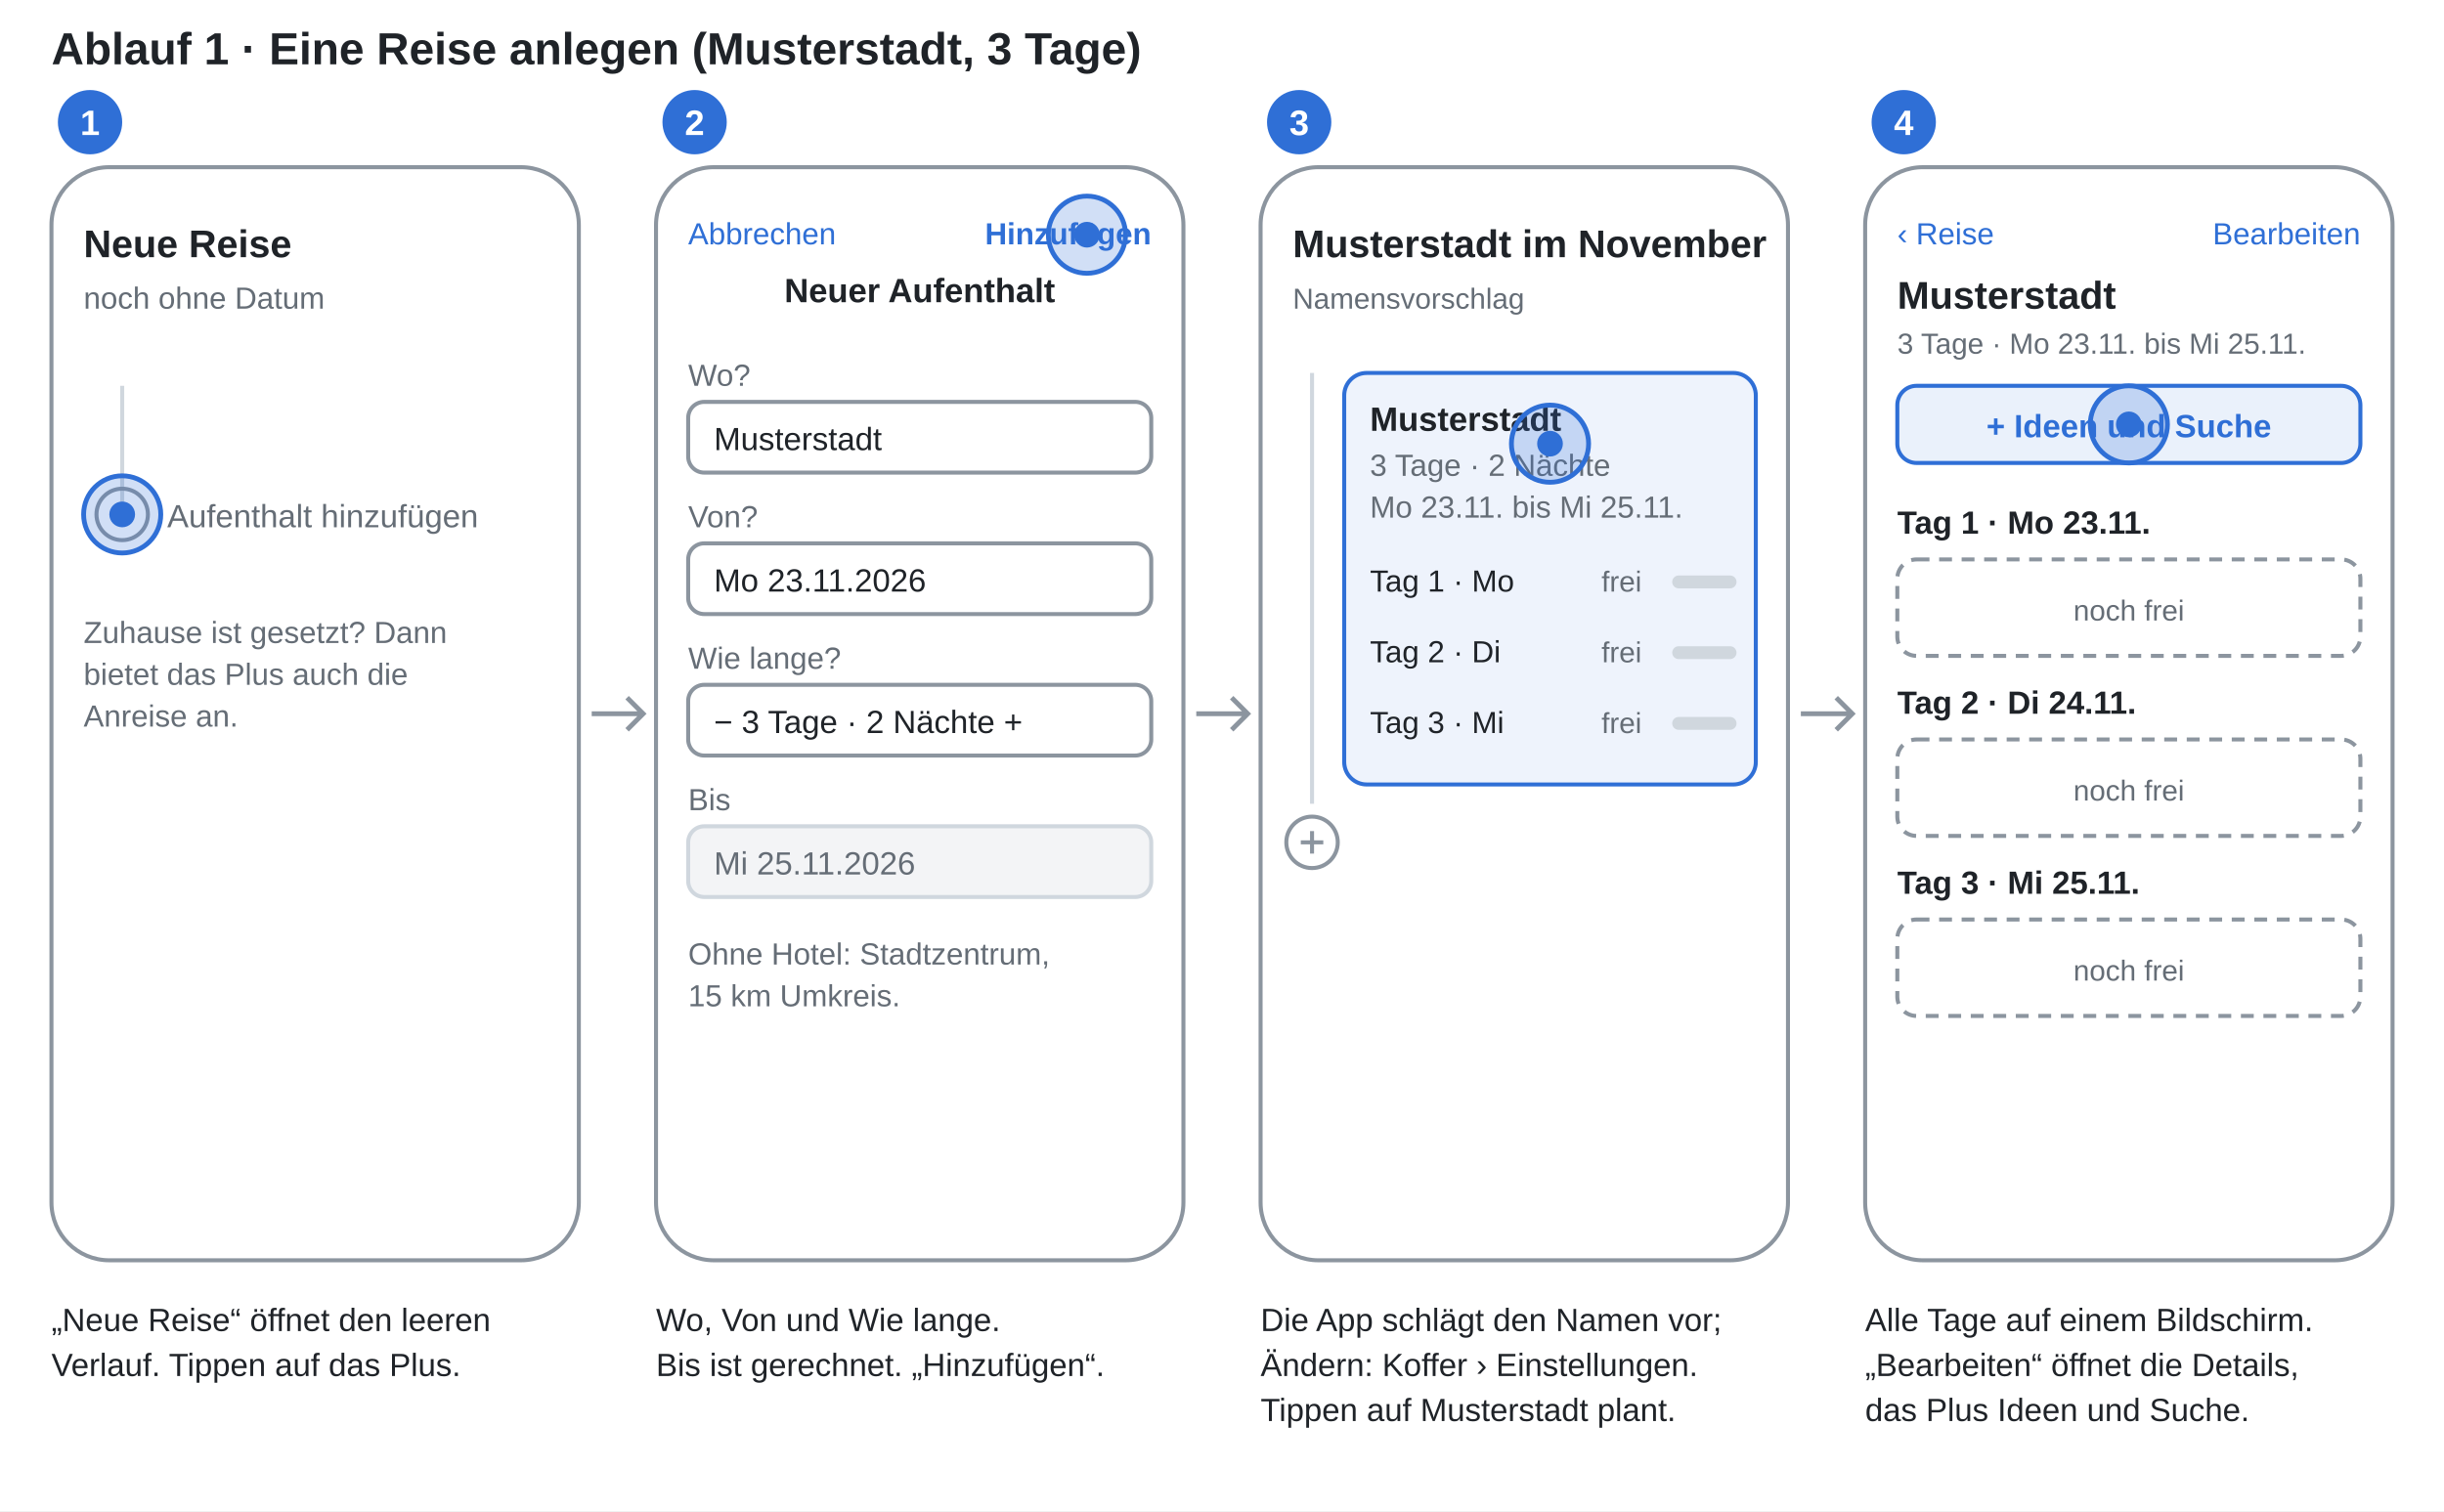
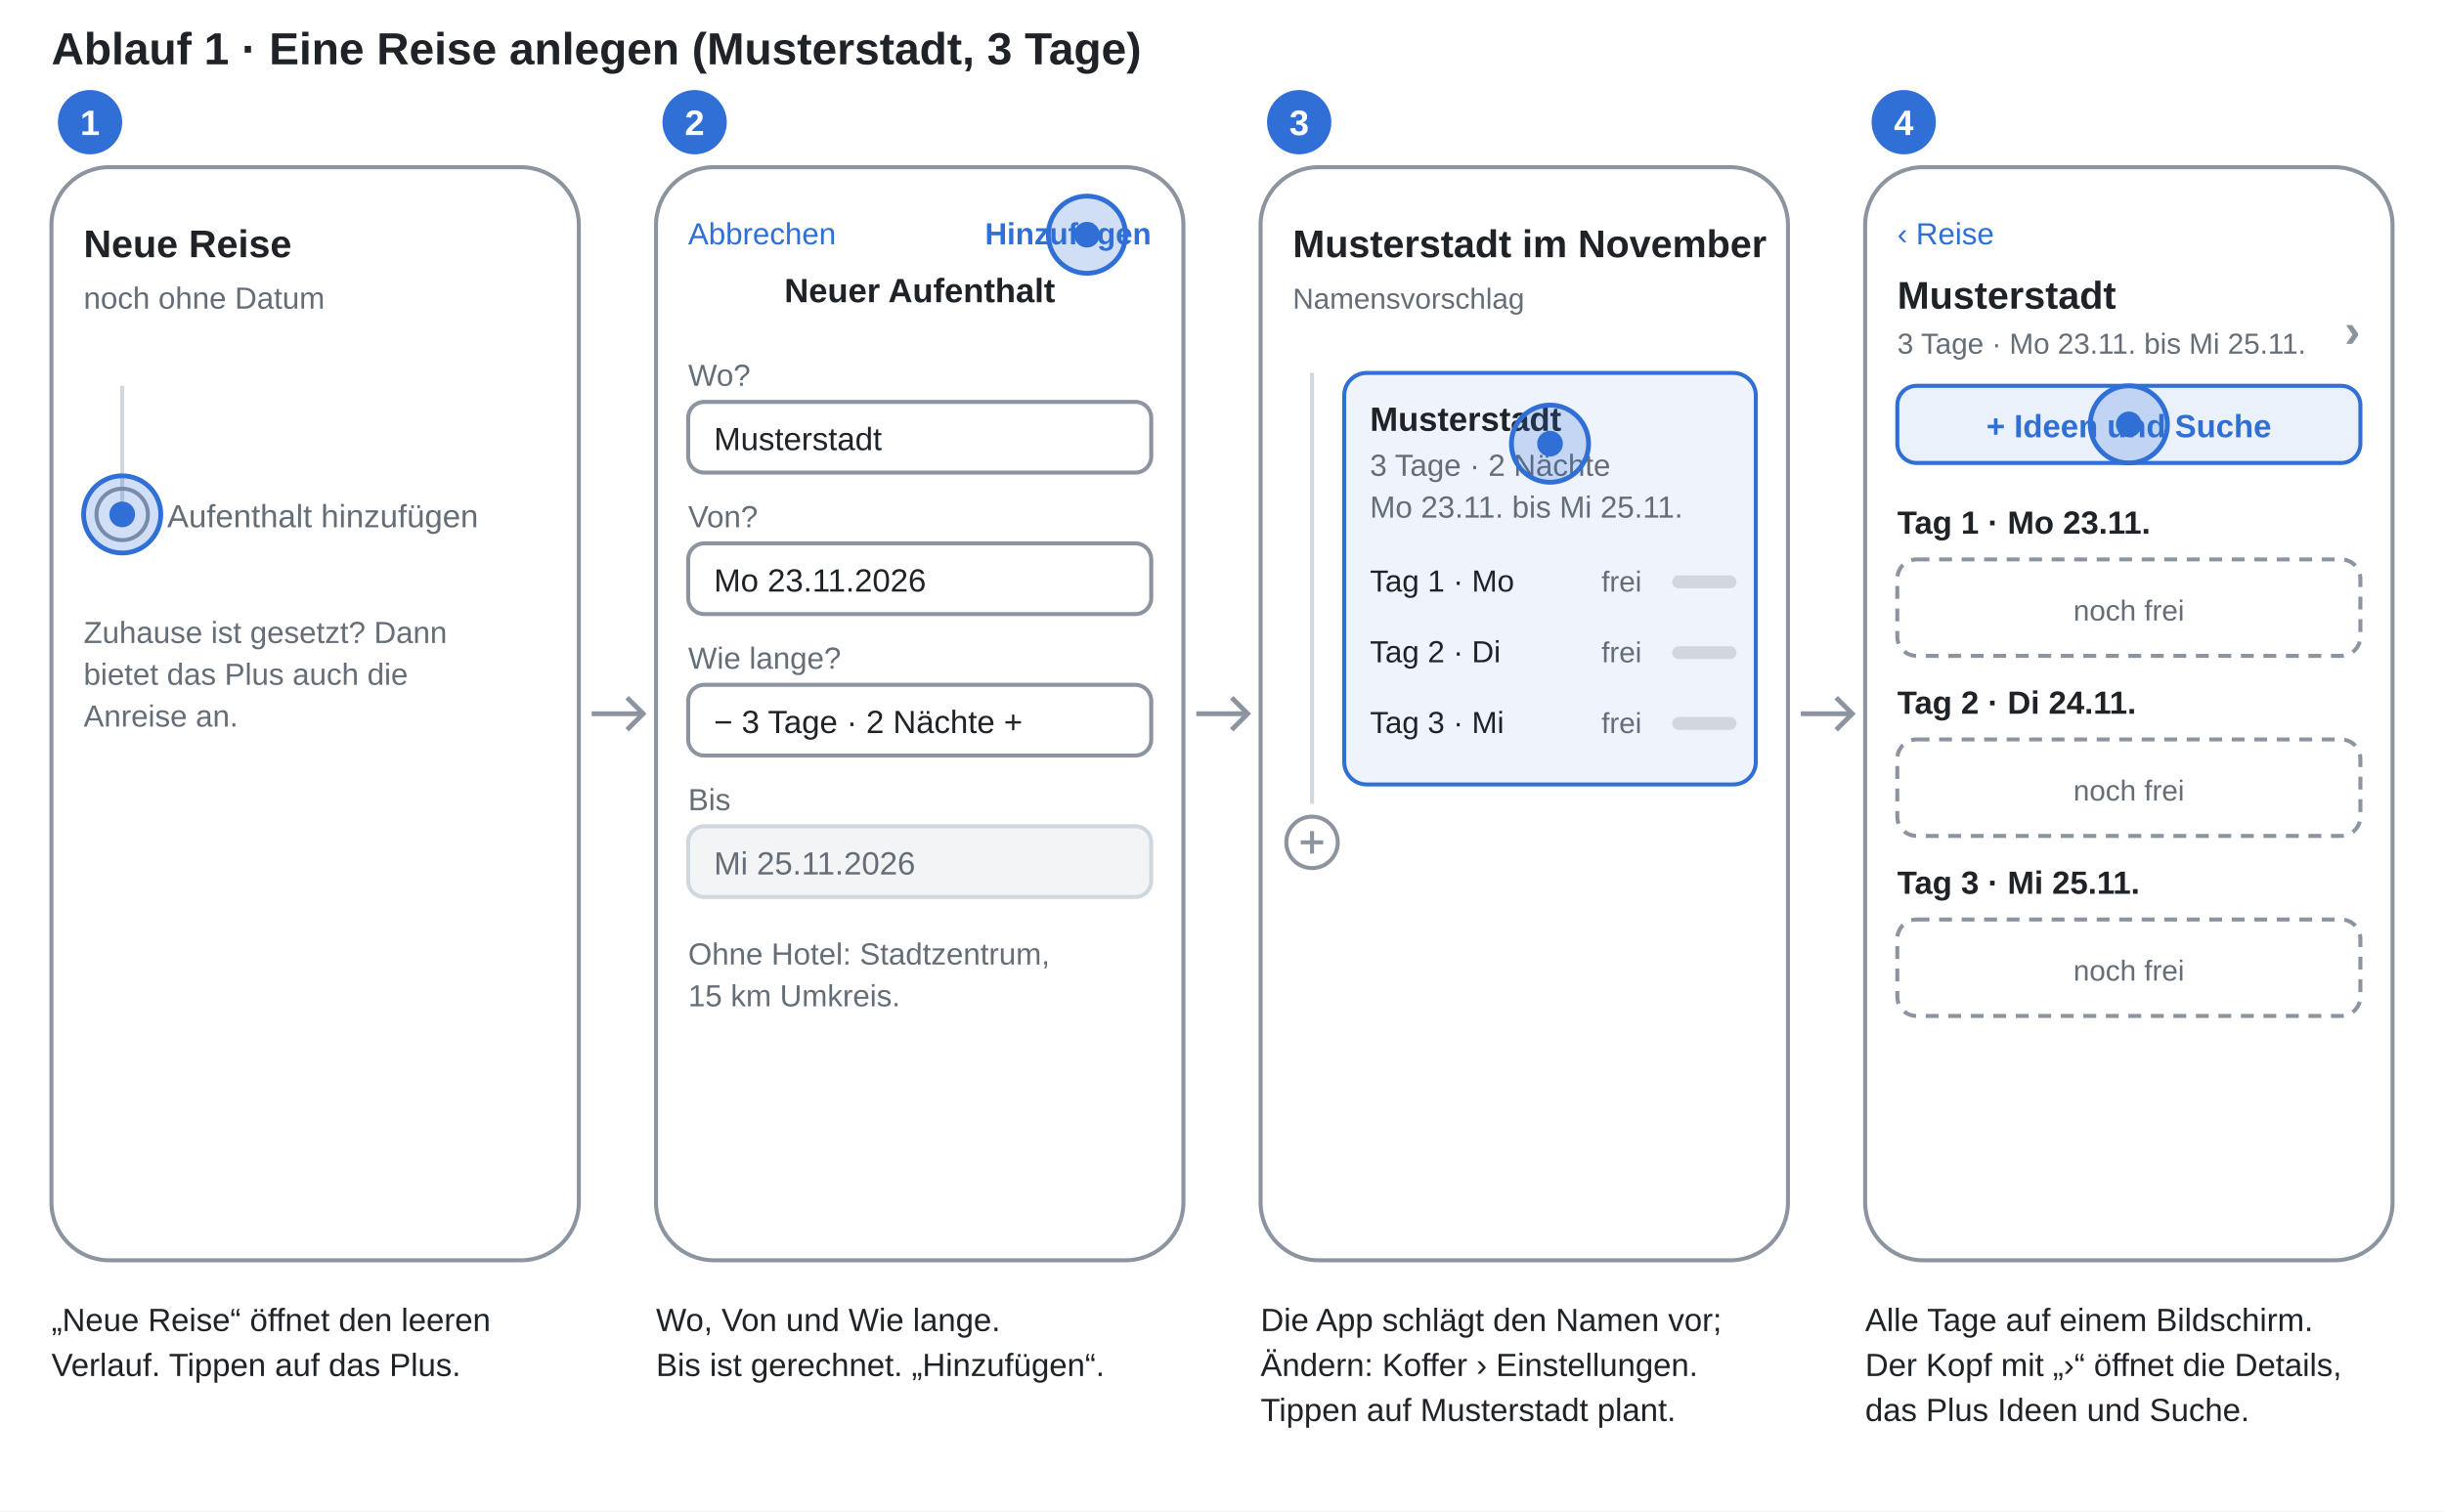
<svg xmlns="http://www.w3.org/2000/svg" width="760" height="470" font-family="-apple-system, 'Helvetica Neue', Arial, sans-serif" viewBox="0 0 760 470" role="img" aria-label="Vier Schritte vom leeren Verlauf bis zur Planungsansicht eines Aufenthalts" font-size="10">
  <rect width="100%" height="100%" fill="#ffffff" />
  <text x="16" y="20" font-size="14" font-weight="600" fill="#1f2328">Ablauf 1 · Eine Reise anlegen (Musterstadt, 3 Tage)</text>
  <g>
    <rect x="16" y="52" width="164" height="340" rx="18" fill="none" stroke="#8c959f" stroke-width="1.25" />
    <circle cx="28" cy="38" r="10" fill="#2f6fd6" />
    <text x="28" y="42" font-size="11" font-weight="600" fill="white" text-anchor="middle">1</text>
    <path d="M184 222.0h16m-5 -5l5 5l-5 5" fill="none" stroke="#8c959f" stroke-width="1.5" />
  </g>
  <text x="16" y="414" font-size="10" fill="#1f2328">„Neue Reise“ öffnet den leeren</text>
  <text x="16" y="428" font-size="10" fill="#1f2328">Verlauf. Tippen auf das Plus.</text>
  <text x="26" y="80" font-size="12" font-weight="600" fill="#1f2328">Neue Reise</text>
  <text x="26" y="96" font-size="9.5" fill="#656d76">noch ohne Datum</text>
  <line x1="38" y1="120" x2="38" y2="160" stroke="#d0d7de" stroke-width="1.25" />
  <g>
    <circle cx="38" cy="160" r="8" fill="none" stroke="#8c959f" stroke-width="1.25" />
    <path d="M34.5 160H41.5M38 156.5V163.5" stroke="#8c959f" stroke-width="1.25" />
  </g>
  <text x="52" y="164" font-size="10" fill="#656d76">Aufenthalt hinzufügen</text>
  <text x="26" y="200" font-size="9.5" fill="#656d76">Zuhause ist gesetzt? Dann</text>
  <text x="26" y="213" font-size="9.5" fill="#656d76">bietet das Plus auch die</text>
  <text x="26" y="226" font-size="9.5" fill="#656d76">Anreise an.</text>
  <g>
    <circle cx="38" cy="160" r="12" fill="#2f6fd6" fill-opacity="0.22" stroke="#2f6fd6" stroke-width="1.5" />
    <circle cx="38" cy="160" r="4" fill="#2f6fd6" />
  </g>
  <g>
    <rect x="204" y="52" width="164" height="340" rx="18" fill="none" stroke="#8c959f" stroke-width="1.25" />
    <circle cx="216" cy="38" r="10" fill="#2f6fd6" />
    <text x="216" y="42" font-size="11" font-weight="600" fill="white" text-anchor="middle">2</text>
    <path d="M372 222.0h16m-5 -5l5 5l-5 5" fill="none" stroke="#8c959f" stroke-width="1.5" />
  </g>
  <text x="204" y="414" font-size="10" fill="#1f2328">Wo, Von und Wie lange.</text>
  <text x="204" y="428" font-size="10" fill="#1f2328">Bis ist gerechnet. „Hinzufügen“.</text>
  <text x="214" y="76" font-size="9.5" fill="#2f6fd6">Abbrechen</text>
  <text x="358" y="76" font-size="9.5" font-weight="600" fill="#2f6fd6" text-anchor="end">Hinzufügen</text>
  <text x="286" y="94" font-size="10.5" font-weight="600" fill="#1f2328" text-anchor="middle">Neuer Aufenthalt</text>
  <text x="214" y="120" font-size="9.5" fill="#656d76">Wo?</text>
  <rect x="214" y="125" width="144" height="22" rx="5" fill="none" fill-opacity="1" stroke="#8c959f" stroke-width="1.25" />
  <text x="222" y="140" font-size="10" fill="#1f2328">Musterstadt</text>
  <text x="214" y="164" font-size="9.5" fill="#656d76">Von?</text>
  <rect x="214" y="169" width="144" height="22" rx="5" fill="none" fill-opacity="1" stroke="#8c959f" stroke-width="1.25" />
  <text x="222" y="184" font-size="10" fill="#1f2328">Mo 23.11.2026</text>
  <text x="214" y="208" font-size="9.5" fill="#656d76">Wie lange?</text>
  <rect x="214" y="213" width="144" height="22" rx="5" fill="none" fill-opacity="1" stroke="#8c959f" stroke-width="1.25" />
  <text x="222" y="228" font-size="10" fill="#1f2328">− 3 Tage · 2 Nächte +</text>
  <text x="214" y="252" font-size="9.5" fill="#656d76">Bis</text>
  <rect x="214" y="257" width="144" height="22" rx="5" fill="#f3f4f6" fill-opacity="1" stroke="#d0d7de" stroke-width="1.25" />
  <text x="222" y="272" font-size="10" fill="#656d76">Mi 25.11.2026</text>
  <text x="214" y="300" font-size="9.5" fill="#656d76">Ohne Hotel: Stadtzentrum,</text>
  <text x="214" y="313" font-size="9.5" fill="#656d76">15 km Umkreis.</text>
  <g>
    <circle cx="338" cy="73" r="12" fill="#2f6fd6" fill-opacity="0.22" stroke="#2f6fd6" stroke-width="1.5" />
    <circle cx="338" cy="73" r="4" fill="#2f6fd6" />
  </g>
  <g>
    <rect x="392" y="52" width="164" height="340" rx="18" fill="none" stroke="#8c959f" stroke-width="1.25" />
    <circle cx="404" cy="38" r="10" fill="#2f6fd6" />
    <text x="404" y="42" font-size="11" font-weight="600" fill="white" text-anchor="middle">3</text>
    <path d="M560 222.0h16m-5 -5l5 5l-5 5" fill="none" stroke="#8c959f" stroke-width="1.5" />
  </g>
  <text x="392" y="414" font-size="10" fill="#1f2328">Die App schlägt den Namen vor;</text>
  <text x="392" y="428" font-size="10" fill="#1f2328">Ändern: Koffer › Einstellungen.</text>
  <text x="392" y="442" font-size="10" fill="#1f2328">Tippen auf Musterstadt plant.</text>
  <text x="402" y="80" font-size="12" font-weight="600" fill="#1f2328">Musterstadt im November</text>
  <text x="402" y="96" font-size="9" fill="#656d76">Namensvorschlag</text>
  <line x1="408" y1="116" x2="408" y2="250" stroke="#d0d7de" stroke-width="1.25" />
  <rect x="418" y="116" width="128" height="128" rx="7" fill="#2f6fd6" fill-opacity="0.08" stroke="#2f6fd6" stroke-width="1.25" />
  <text x="426" y="134" font-size="10.5" font-weight="600" fill="#1f2328">Musterstadt</text>
  <text x="426" y="148" font-size="9.5" fill="#656d76">3 Tage · 2 Nächte</text>
  <text x="426" y="161" font-size="9.5" fill="#656d76">Mo 23.11. bis Mi 25.11.</text>
  <text x="426" y="184" font-size="9.5" fill="#1f2328">Tag 1 · Mo</text>
  <text x="498" y="184" font-size="9" fill="#656d76">frei</text>
  <rect x="520" y="179" width="20" height="4" rx="2" fill="#d0d7de" fill-opacity="1" stroke="none" stroke-width="0" />
  <text x="426" y="206" font-size="9.5" fill="#1f2328">Tag 2 · Di</text>
  <text x="498" y="206" font-size="9" fill="#656d76">frei</text>
  <rect x="520" y="201" width="20" height="4" rx="2" fill="#d0d7de" fill-opacity="1" stroke="none" stroke-width="0" />
  <text x="426" y="228" font-size="9.5" fill="#1f2328">Tag 3 · Mi</text>
  <text x="498" y="228" font-size="9" fill="#656d76">frei</text>
  <rect x="520" y="223" width="20" height="4" rx="2" fill="#d0d7de" fill-opacity="1" stroke="none" stroke-width="0" />
  <g>
    <circle cx="408" cy="262" r="8" fill="none" stroke="#8c959f" stroke-width="1.25" />
    <path d="M404.5 262H411.5M408 258.5V265.5" stroke="#8c959f" stroke-width="1.25" />
  </g>
  <g>
    <circle cx="482" cy="138" r="12" fill="#2f6fd6" fill-opacity="0.22" stroke="#2f6fd6" stroke-width="1.5" />
    <circle cx="482" cy="138" r="4" fill="#2f6fd6" />
  </g>
  <g>
    <rect x="580" y="52" width="164" height="340" rx="18" fill="none" stroke="#8c959f" stroke-width="1.25" />
    <circle cx="592" cy="38" r="10" fill="#2f6fd6" />
    <text x="592" y="42" font-size="11" font-weight="600" fill="white" text-anchor="middle">4</text>
  </g>
  <text x="580" y="414" font-size="10" fill="#1f2328">Alle Tage auf einem Bildschirm.</text>
-   <text x="580" y="428" font-size="10" fill="#1f2328">„Bearbeiten“ öffnet die Details,</text>
+   <text x="580" y="428" font-size="10" fill="#1f2328">Der Kopf mit „›“ öffnet die Details,</text>
  <text x="580" y="442" font-size="10" fill="#1f2328">das Plus Ideen und Suche.</text>
  <text x="590" y="76" font-size="9.5" fill="#2f6fd6">‹ Reise</text>
-   <text x="734" y="76" font-size="9.5" fill="#2f6fd6" text-anchor="end">Bearbeiten</text>
+   <text x="734" y="108" text-anchor="end" font-size="15" font-weight="600" fill="#8c959f">›</text>
  <text x="590" y="96" font-size="12" font-weight="600" fill="#1f2328">Musterstadt</text>
  <text x="590" y="110" font-size="9" fill="#656d76">3 Tage · Mo 23.11. bis Mi 25.11.</text>
  <rect x="590" y="120" width="144" height="24" rx="6" fill="#2f6fd6" fill-opacity="0.1" stroke="#2f6fd6" stroke-width="1.25" />
  <text x="662" y="136" font-size="10" font-weight="600" fill="#2f6fd6" text-anchor="middle">+ Ideen und Suche</text>
  <text x="590" y="166" font-size="10" font-weight="600" fill="#1f2328">Tag 1 · Mo 23.11.</text>
  <rect x="590" y="174" width="144" height="30" rx="6" fill="none" fill-opacity="1" stroke="#8c959f" stroke-width="1.25" stroke-dasharray="4 3" />
  <text x="662" y="193" font-size="9" fill="#656d76" text-anchor="middle">noch frei</text>
  <text x="590" y="222" font-size="10" font-weight="600" fill="#1f2328">Tag 2 · Di 24.11.</text>
  <rect x="590" y="230" width="144" height="30" rx="6" fill="none" fill-opacity="1" stroke="#8c959f" stroke-width="1.25" stroke-dasharray="4 3" />
  <text x="662" y="249" font-size="9" fill="#656d76" text-anchor="middle">noch frei</text>
  <text x="590" y="278" font-size="10" font-weight="600" fill="#1f2328">Tag 3 · Mi 25.11.</text>
  <rect x="590" y="286" width="144" height="30" rx="6" fill="none" fill-opacity="1" stroke="#8c959f" stroke-width="1.25" stroke-dasharray="4 3" />
  <text x="662" y="305" font-size="9" fill="#656d76" text-anchor="middle">noch frei</text>
  <g>
    <circle cx="662" cy="132" r="12" fill="#2f6fd6" fill-opacity="0.22" stroke="#2f6fd6" stroke-width="1.5" />
    <circle cx="662" cy="132" r="4" fill="#2f6fd6" />
  </g>
</svg>
